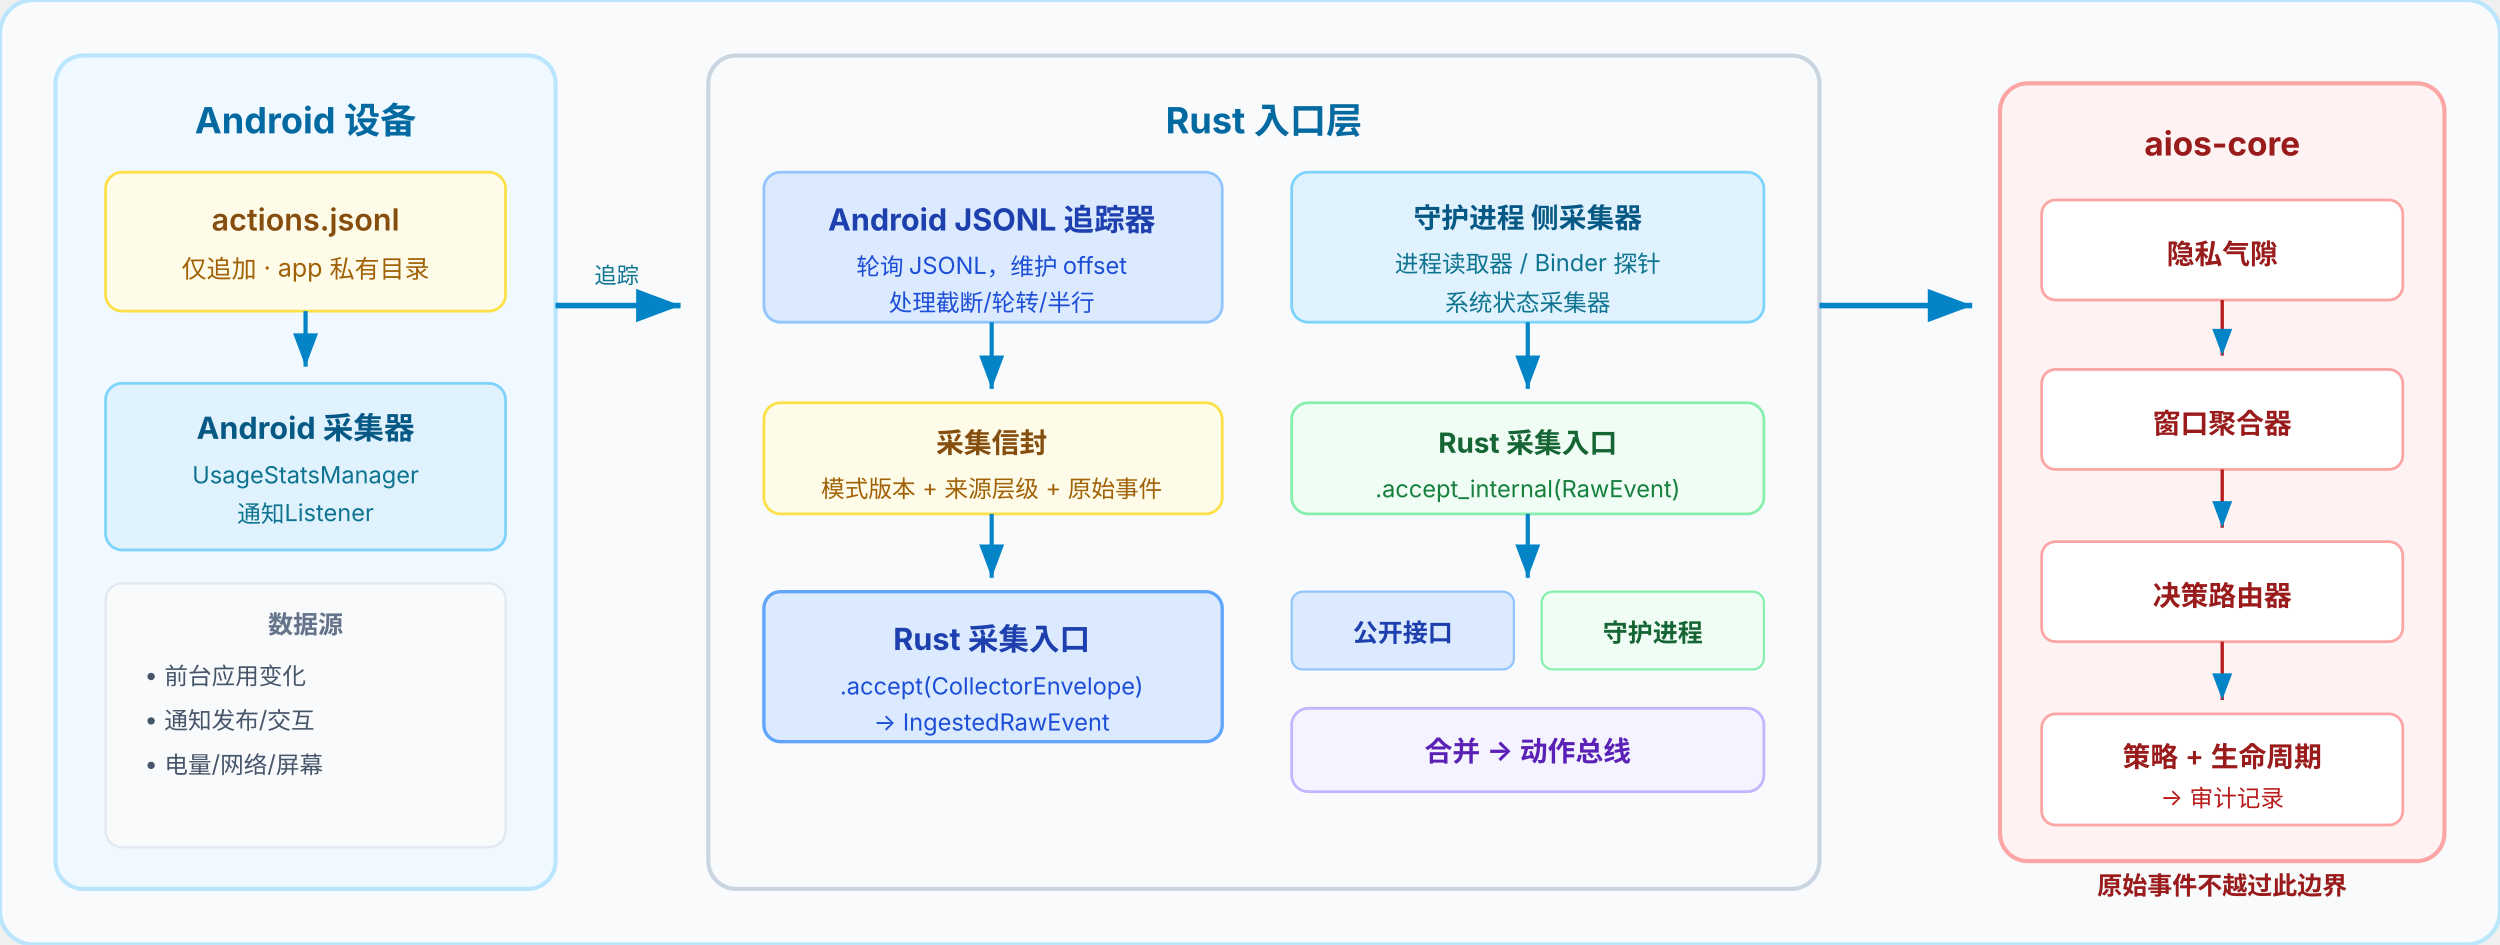
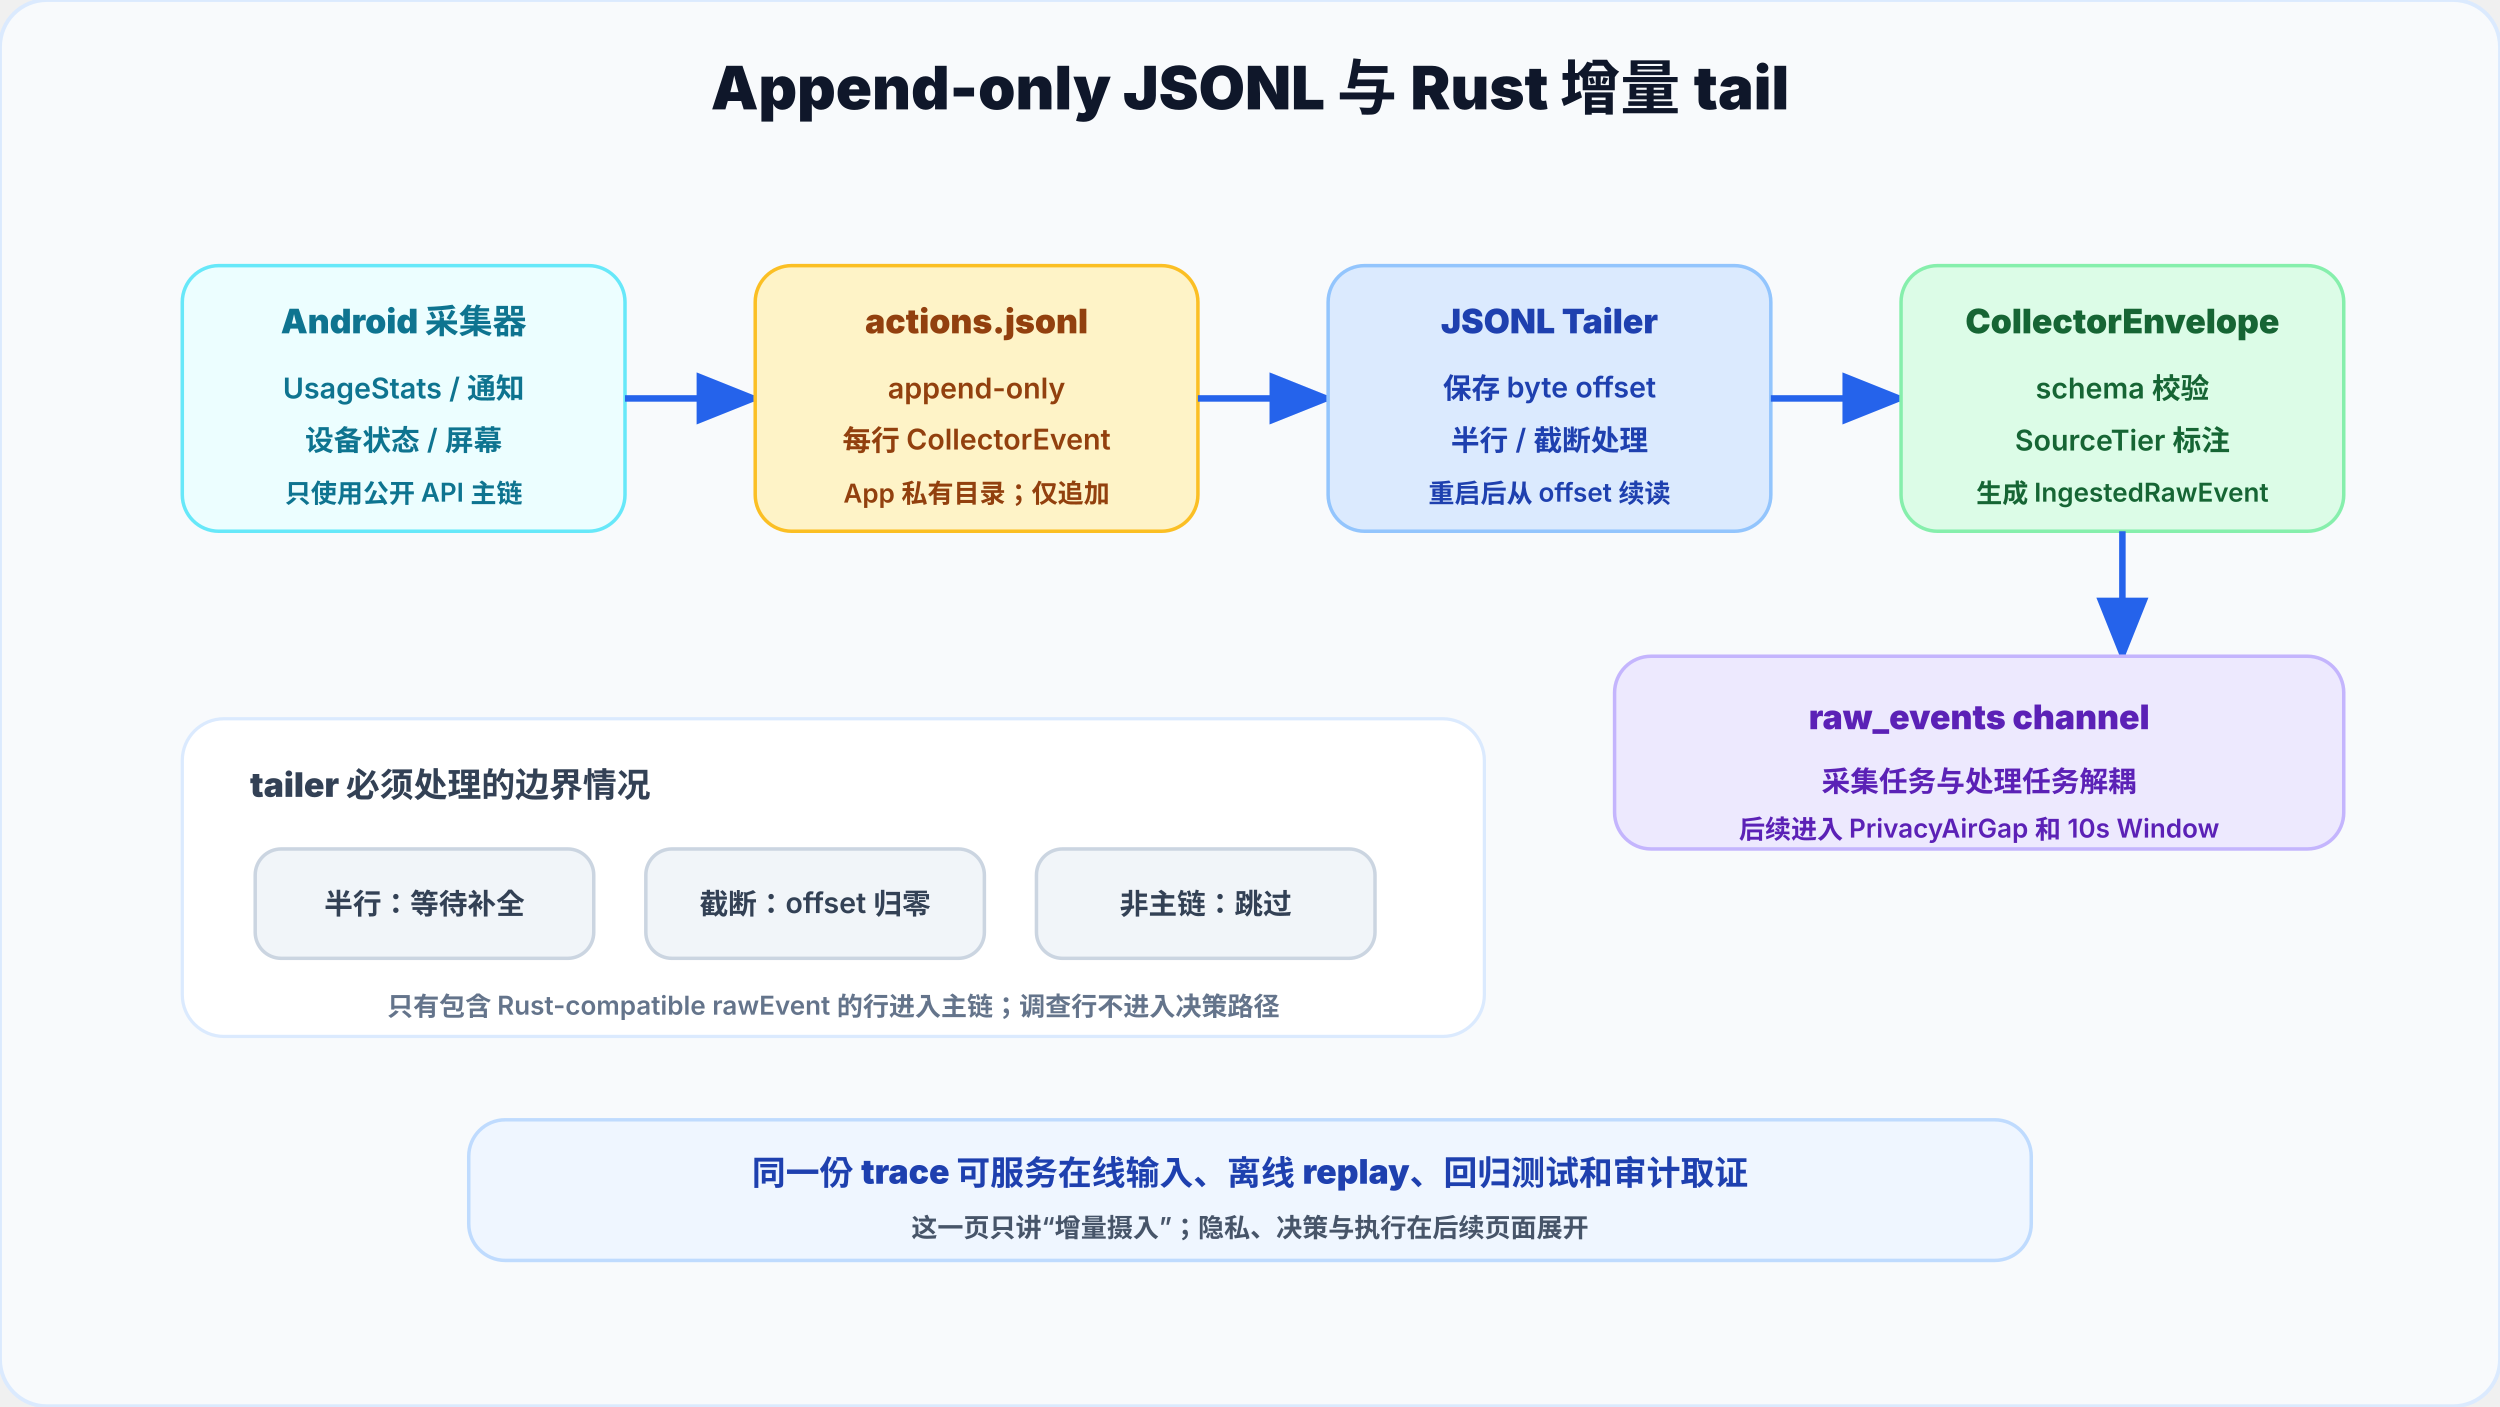
- <svg xmlns="http://www.w3.org/2000/svg" viewBox="0 0 900 340" font-family="system-ui, -apple-system, sans-serif">
+ <svg xmlns="http://www.w3.org/2000/svg" viewBox="0 0 960 540">
  <defs>
-     <marker id="arrow" markerWidth="8" markerHeight="6" refX="8" refY="3" orient="auto">
-       <path d="M0,0 L8,3 L0,6 Z" fill="#0284c7" />
+     <marker id="arrow" markerWidth="10" markerHeight="8" refX="9" refY="4" orient="auto" markerUnits="strokeWidth">
+       <path d="M0,0 L10,4 L0,8 Z" fill="#2563eb" />
    </marker>
+     <marker id="arrow-gray" markerWidth="10" markerHeight="8" refX="9" refY="4" orient="auto" markerUnits="strokeWidth">
+       <path d="M0,0 L10,4 L0,8 Z" fill="#94a3b8" />
+     </marker>
+     <style>
+       text { font-family: system-ui, -apple-system, BlinkMacSystemFont, "Segoe UI", sans-serif; }
+       .title { font-size: 23px; font-weight: 850; fill: #0f172a; }
+       .lane { font-size: 13px; font-weight: 850; fill: #334155; }
+       .name { font-size: 13px; font-weight: 850; }
+       .desc { font-size: 11px; font-weight: 620; }
+       .tiny { font-size: 10px; font-weight: 620; }
+       .box { stroke-width: 1.35; }
+     </style>
  </defs>
-   <rect width="900" height="340" rx="12" fill="#f8fafc" stroke="#bae6fd" stroke-width="1.5" />
-   <rect x="20" y="20" width="180" height="300" rx="10" fill="#f0f9ff" stroke="#bae6fd" stroke-width="1.5" />
-   <text x="110" y="48" text-anchor="middle" font-size="13" font-weight="700" fill="#0369a1">Android 设备</text>
-   <rect x="38" y="62" width="144" height="50" rx="6" fill="#fefce8" stroke="#fde047" stroke-width="1" />
-   <text x="110" y="83" text-anchor="middle" font-size="11" font-weight="600" fill="#854d0e">actions.jsonl</text>
-   <text x="110" y="100" text-anchor="middle" font-size="9" fill="#a16207">仅追加 · app 私有目录</text>
-   <line x1="110" y1="112" x2="110" y2="132" stroke="#0284c7" stroke-width="1.5" marker-end="url(#arrow)" />
-   <rect x="38" y="138" width="144" height="60" rx="6" fill="#e0f2fe" stroke="#7dd3fc" stroke-width="1" />
-   <text x="110" y="158" text-anchor="middle" font-size="11" font-weight="700" fill="#075985">Android 采集器</text>
-   <text x="110" y="174" text-anchor="middle" font-size="8.5" fill="#0e7490">UsageStatsManager</text>
-   <text x="110" y="188" text-anchor="middle" font-size="8.5" fill="#0e7490">通知Listener</text>
-   <rect x="38" y="210" width="144" height="95" rx="6" fill="#f8fafc" stroke="#e2e8f0" stroke-width="0.8" />
-   <text x="110" y="228" text-anchor="middle" font-size="9" font-weight="600" fill="#64748b">数据源</text>
-   <text x="52" y="246" font-size="8.5" fill="#475569">• 前台应用变化</text>
-   <text x="52" y="262" font-size="8.5" fill="#475569">• 通知发布/交互</text>
-   <text x="52" y="278" font-size="8.5" fill="#475569">• 电量/网络/屏幕</text>
-   <line x1="200" y1="110" x2="245" y2="110" stroke="#0284c7" stroke-width="2" marker-end="url(#arrow)" />
-   <text x="222" y="102" text-anchor="middle" font-size="8" fill="#0e7490">追踪</text>
-   <rect x="255" y="20" width="400" height="300" rx="10" fill="#f8fafc" stroke="#cbd5e1" stroke-width="1.5" />
-   <text x="455" y="48" text-anchor="middle" font-size="13" font-weight="700" fill="#0369a1">Rust 入口层</text>
-   <rect x="275" y="62" width="165" height="54" rx="6" fill="#dbeafe" stroke="#93c5fd" stroke-width="1" />
-   <text x="357" y="83" text-anchor="middle" font-size="11" font-weight="700" fill="#1e40af">Android JSONL 追踪器</text>
-   <text x="357" y="99" text-anchor="middle" font-size="8.5" fill="#1d4ed8">轮询 JSONL，维护 offset</text>
-   <text x="357" y="112" text-anchor="middle" font-size="8.5" fill="#1d4ed8">处理截断/轮转/半行</text>
-   <line x1="357" y1="116" x2="357" y2="140" stroke="#0284c7" stroke-width="1.5" marker-end="url(#arrow)" />
-   <rect x="275" y="145" width="165" height="40" rx="6" fill="#fefce8" stroke="#fde047" stroke-width="1" />
-   <text x="357" y="163" text-anchor="middle" font-size="10" font-weight="700" fill="#854d0e">采集信封</text>
-   <text x="357" y="179" text-anchor="middle" font-size="8.5" fill="#a16207">模式版本 + 来源层级 + 原始事件</text>
-   <line x1="357" y1="185" x2="357" y2="208" stroke="#0284c7" stroke-width="1.5" marker-end="url(#arrow)" />
-   <rect x="275" y="213" width="165" height="54" rx="6" fill="#dbeafe" stroke="#60a5fa" stroke-width="1.2" />
-   <text x="357" y="234" text-anchor="middle" font-size="11" font-weight="700" fill="#1e40af">Rust 采集入口</text>
-   <text x="357" y="250" text-anchor="middle" font-size="8.5" fill="#1d4ed8">.accept(CollectorEnvelope)</text>
-   <text x="357" y="263" text-anchor="middle" font-size="8.5" fill="#1d4ed8">→ IngestedRawEvent</text>
-   <rect x="465" y="62" width="170" height="54" rx="6" fill="#e0f2fe" stroke="#7dd3fc" stroke-width="1" />
-   <text x="550" y="82" text-anchor="middle" font-size="10" font-weight="700" fill="#075985">守护进程 侧采集器</text>
-   <text x="550" y="98" text-anchor="middle" font-size="8.5" fill="#0e7490">进程读取器 / Binder 探针</text>
-   <text x="550" y="112" text-anchor="middle" font-size="8.5" fill="#0e7490">系统状态采集器</text>
-   <line x1="550" y1="116" x2="550" y2="140" stroke="#0284c7" stroke-width="1.5" marker-end="url(#arrow)" />
-   <rect x="465" y="145" width="170" height="40" rx="6" fill="#f0fdf4" stroke="#86efac" stroke-width="1" />
-   <text x="550" y="163" text-anchor="middle" font-size="10" font-weight="700" fill="#166534">Rust 采集入口</text>
-   <text x="550" y="179" text-anchor="middle" font-size="8.5" fill="#15803d">.accept_internal(RawEvent)</text>
-   <line x1="550" y1="185" x2="550" y2="208" stroke="#0284c7" stroke-width="1.5" marker-end="url(#arrow)" />
-   <rect x="465" y="213" width="80" height="28" rx="4" fill="#dbeafe" stroke="#93c5fd" stroke-width="0.8" />
-   <text x="505" y="231" text-anchor="middle" font-size="9" font-weight="600" fill="#1e40af">公开接口</text>
-   <rect x="555" y="213" width="80" height="28" rx="4" fill="#f0fdf4" stroke="#86efac" stroke-width="0.8" />
-   <text x="595" y="231" text-anchor="middle" font-size="9" font-weight="600" fill="#166534">守护进程</text>
-   <rect x="465" y="255" width="170" height="30" rx="6" fill="#f5f3ff" stroke="#c4b5fd" stroke-width="1" />
-   <text x="550" y="274" text-anchor="middle" font-size="10" font-weight="700" fill="#5b21b6">合并 → 动作总线</text>
-   <line x1="655" y1="110" x2="710" y2="110" stroke="#0284c7" stroke-width="2" marker-end="url(#arrow)" />
-   <rect x="720" y="30" width="160" height="280" rx="10" fill="#fef2f2" stroke="#fca5a5" stroke-width="1.5" />
-   <text x="800" y="56" text-anchor="middle" font-size="12" font-weight="700" fill="#991b1b">aios-core</text>
-   <rect x="735" y="72" width="130" height="36" rx="5" fill="#fff" stroke="#fca5a5" stroke-width="1" />
-   <text x="800" y="95" text-anchor="middle" font-size="10" font-weight="600" fill="#991b1b">隐私气隙</text>
-   <line x1="800" y1="108" x2="800" y2="128" stroke="#b91c1c" stroke-width="1.2" marker-end="url(#arrow)" />
-   <rect x="735" y="133" width="130" height="36" rx="5" fill="#fff" stroke="#fca5a5" stroke-width="1" />
-   <text x="800" y="156" text-anchor="middle" font-size="10" font-weight="600" fill="#991b1b">窗口聚合器</text>
-   <line x1="800" y1="169" x2="800" y2="190" stroke="#b91c1c" stroke-width="1.2" marker-end="url(#arrow)" />
-   <rect x="735" y="195" width="130" height="36" rx="5" fill="#fff" stroke="#fca5a5" stroke-width="1" />
-   <text x="800" y="218" text-anchor="middle" font-size="10" font-weight="600" fill="#991b1b">决策路由器</text>
-   <line x1="800" y1="231" x2="800" y2="252" stroke="#b91c1c" stroke-width="1.2" marker-end="url(#arrow)" />
-   <rect x="735" y="257" width="130" height="40" rx="5" fill="#fff" stroke="#fca5a5" stroke-width="1" />
-   <text x="800" y="276" text-anchor="middle" font-size="10" font-weight="600" fill="#991b1b">策略 + 生命周期</text>
-   <text x="800" y="290" text-anchor="middle" font-size="8.5" fill="#b91c1c">→ 审计记录</text>
-   <text x="800" y="322" text-anchor="middle" font-size="9" font-weight="600" fill="#991b1b">原始事件不越过此边界</text>
+   <rect width="960" height="540" rx="18" fill="#f8fafc" stroke="#dbeafe" stroke-width="1.5" />
+   <text x="480" y="42" text-anchor="middle" class="title">Append-only JSONL 与 Rust 增量 tail</text>
+   <rect x="70" y="102" width="170" height="102" rx="14" fill="#ecfeff" stroke="#67e8f9" class="box" />
+   <text x="155" y="128" text-anchor="middle" class="name" fill="#0e7490">Android 采集器</text>
+   <text x="155" y="153" text-anchor="middle" class="desc" fill="#0e7490">UsageStats / 通知</text>
+   <text x="155" y="173" text-anchor="middle" class="desc" fill="#0e7490">设备状态 / 屏幕</text>
+   <text x="155" y="193" text-anchor="middle" class="tiny" fill="#0e7490">只使用公开 API 主链</text>
+   <line x1="240" y1="153" x2="290" y2="153" stroke="#2563eb" stroke-width="2.5" marker-end="url(#arrow)" />
+   <rect x="290" y="102" width="170" height="102" rx="14" fill="#fef3c7" stroke="#fbbf24" class="box" />
+   <text x="375" y="128" text-anchor="middle" class="name" fill="#92400e">actions.jsonl</text>
+   <text x="375" y="153" text-anchor="middle" class="desc" fill="#92400e">append-only</text>
+   <text x="375" y="173" text-anchor="middle" class="desc" fill="#92400e">每行 CollectorEvent</text>
+   <text x="375" y="193" text-anchor="middle" class="tiny" fill="#92400e">App 私有目录；仅追加</text>
+   <line x1="460" y1="153" x2="510" y2="153" stroke="#2563eb" stroke-width="2.5" marker-end="url(#arrow)" />
+   <rect x="510" y="102" width="170" height="102" rx="14" fill="#dbeafe" stroke="#93c5fd" class="box" />
+   <text x="595" y="128" text-anchor="middle" class="name" fill="#1e40af">JSONL Tailer</text>
+   <text x="595" y="153" text-anchor="middle" class="desc" fill="#1e40af">保存 byte offset</text>
+   <text x="595" y="173" text-anchor="middle" class="desc" fill="#1e40af">半行 / 截断处理</text>
+   <text x="595" y="193" text-anchor="middle" class="tiny" fill="#1e40af">重启后从 offset 续读</text>
+   <line x1="680" y1="153" x2="730" y2="153" stroke="#2563eb" stroke-width="2.5" marker-end="url(#arrow)" />
+   <rect x="730" y="102" width="170" height="102" rx="14" fill="#dcfce7" stroke="#86efac" class="box" />
+   <text x="815" y="128" text-anchor="middle" class="name" fill="#166534">CollectorEnvelope</text>
+   <text x="815" y="153" text-anchor="middle" class="desc" fill="#166534">schema 校验</text>
+   <text x="815" y="173" text-anchor="middle" class="desc" fill="#166534">SourceTier 标注</text>
+   <text x="815" y="193" text-anchor="middle" class="tiny" fill="#166534">生成 IngestedRawEvent</text>
+   <line x1="815" y1="204" x2="815" y2="252" stroke="#2563eb" stroke-width="2.5" marker-end="url(#arrow)" />
+   <rect x="620" y="252" width="280" height="74" rx="14" fill="#ede9fe" stroke="#c4b5fd" class="box" />
+   <text x="760" y="280" text-anchor="middle" class="name" fill="#5b21b6">raw_events channel</text>
+   <text x="760" y="304" text-anchor="middle" class="desc" fill="#5b21b6">采集任务与处理任务解耦</text>
+   <text x="760" y="322" text-anchor="middle" class="tiny" fill="#5b21b6">后续进入 PrivacyAirGap 和 10s Window</text>
+   <rect x="70" y="276" width="500" height="122" rx="16" fill="#ffffff" stroke="#dbeafe" stroke-width="1.25" />
+   <text x="96" y="306" text-anchor="start" class="lane">tailer 必须处理的边界情况</text>
+   <rect x="98" y="326" width="130" height="42" rx="10" fill="#f1f5f9" stroke="#cbd5e1" class="box" />
+   <text x="163" y="351" text-anchor="middle" class="desc" fill="#334155">半行：等待补全</text>
+   <rect x="248" y="326" width="130" height="42" rx="10" fill="#f1f5f9" stroke="#cbd5e1" class="box" />
+   <text x="313" y="351" text-anchor="middle" class="desc" fill="#334155">截断：offset 归零</text>
+   <rect x="398" y="326" width="130" height="42" rx="10" fill="#f1f5f9" stroke="#cbd5e1" class="box" />
+   <text x="463" y="351" text-anchor="middle" class="desc" fill="#334155">非主链：跳过</text>
+   <text x="320" y="390" text-anchor="middle" class="tiny" fill="#64748b">只有包含 Rust-compatible rawEvent 的行进入主链；调查行不进入决策路径</text>
+   <rect x="180" y="430" width="600" height="54" rx="14" fill="#eff6ff" stroke="#bfdbfe" class="box" />
+   <text x="480" y="455" text-anchor="middle" class="name" fill="#1e40af">同一份 trace 可服务在线输入、离线 replay、回归测试和审计取证</text>
+   <text x="480" y="475" text-anchor="middle" class="tiny" fill="#475569">这一页只讲“增量摄入”；隐私、决策与执行在后续页面展开</text>
</svg>
